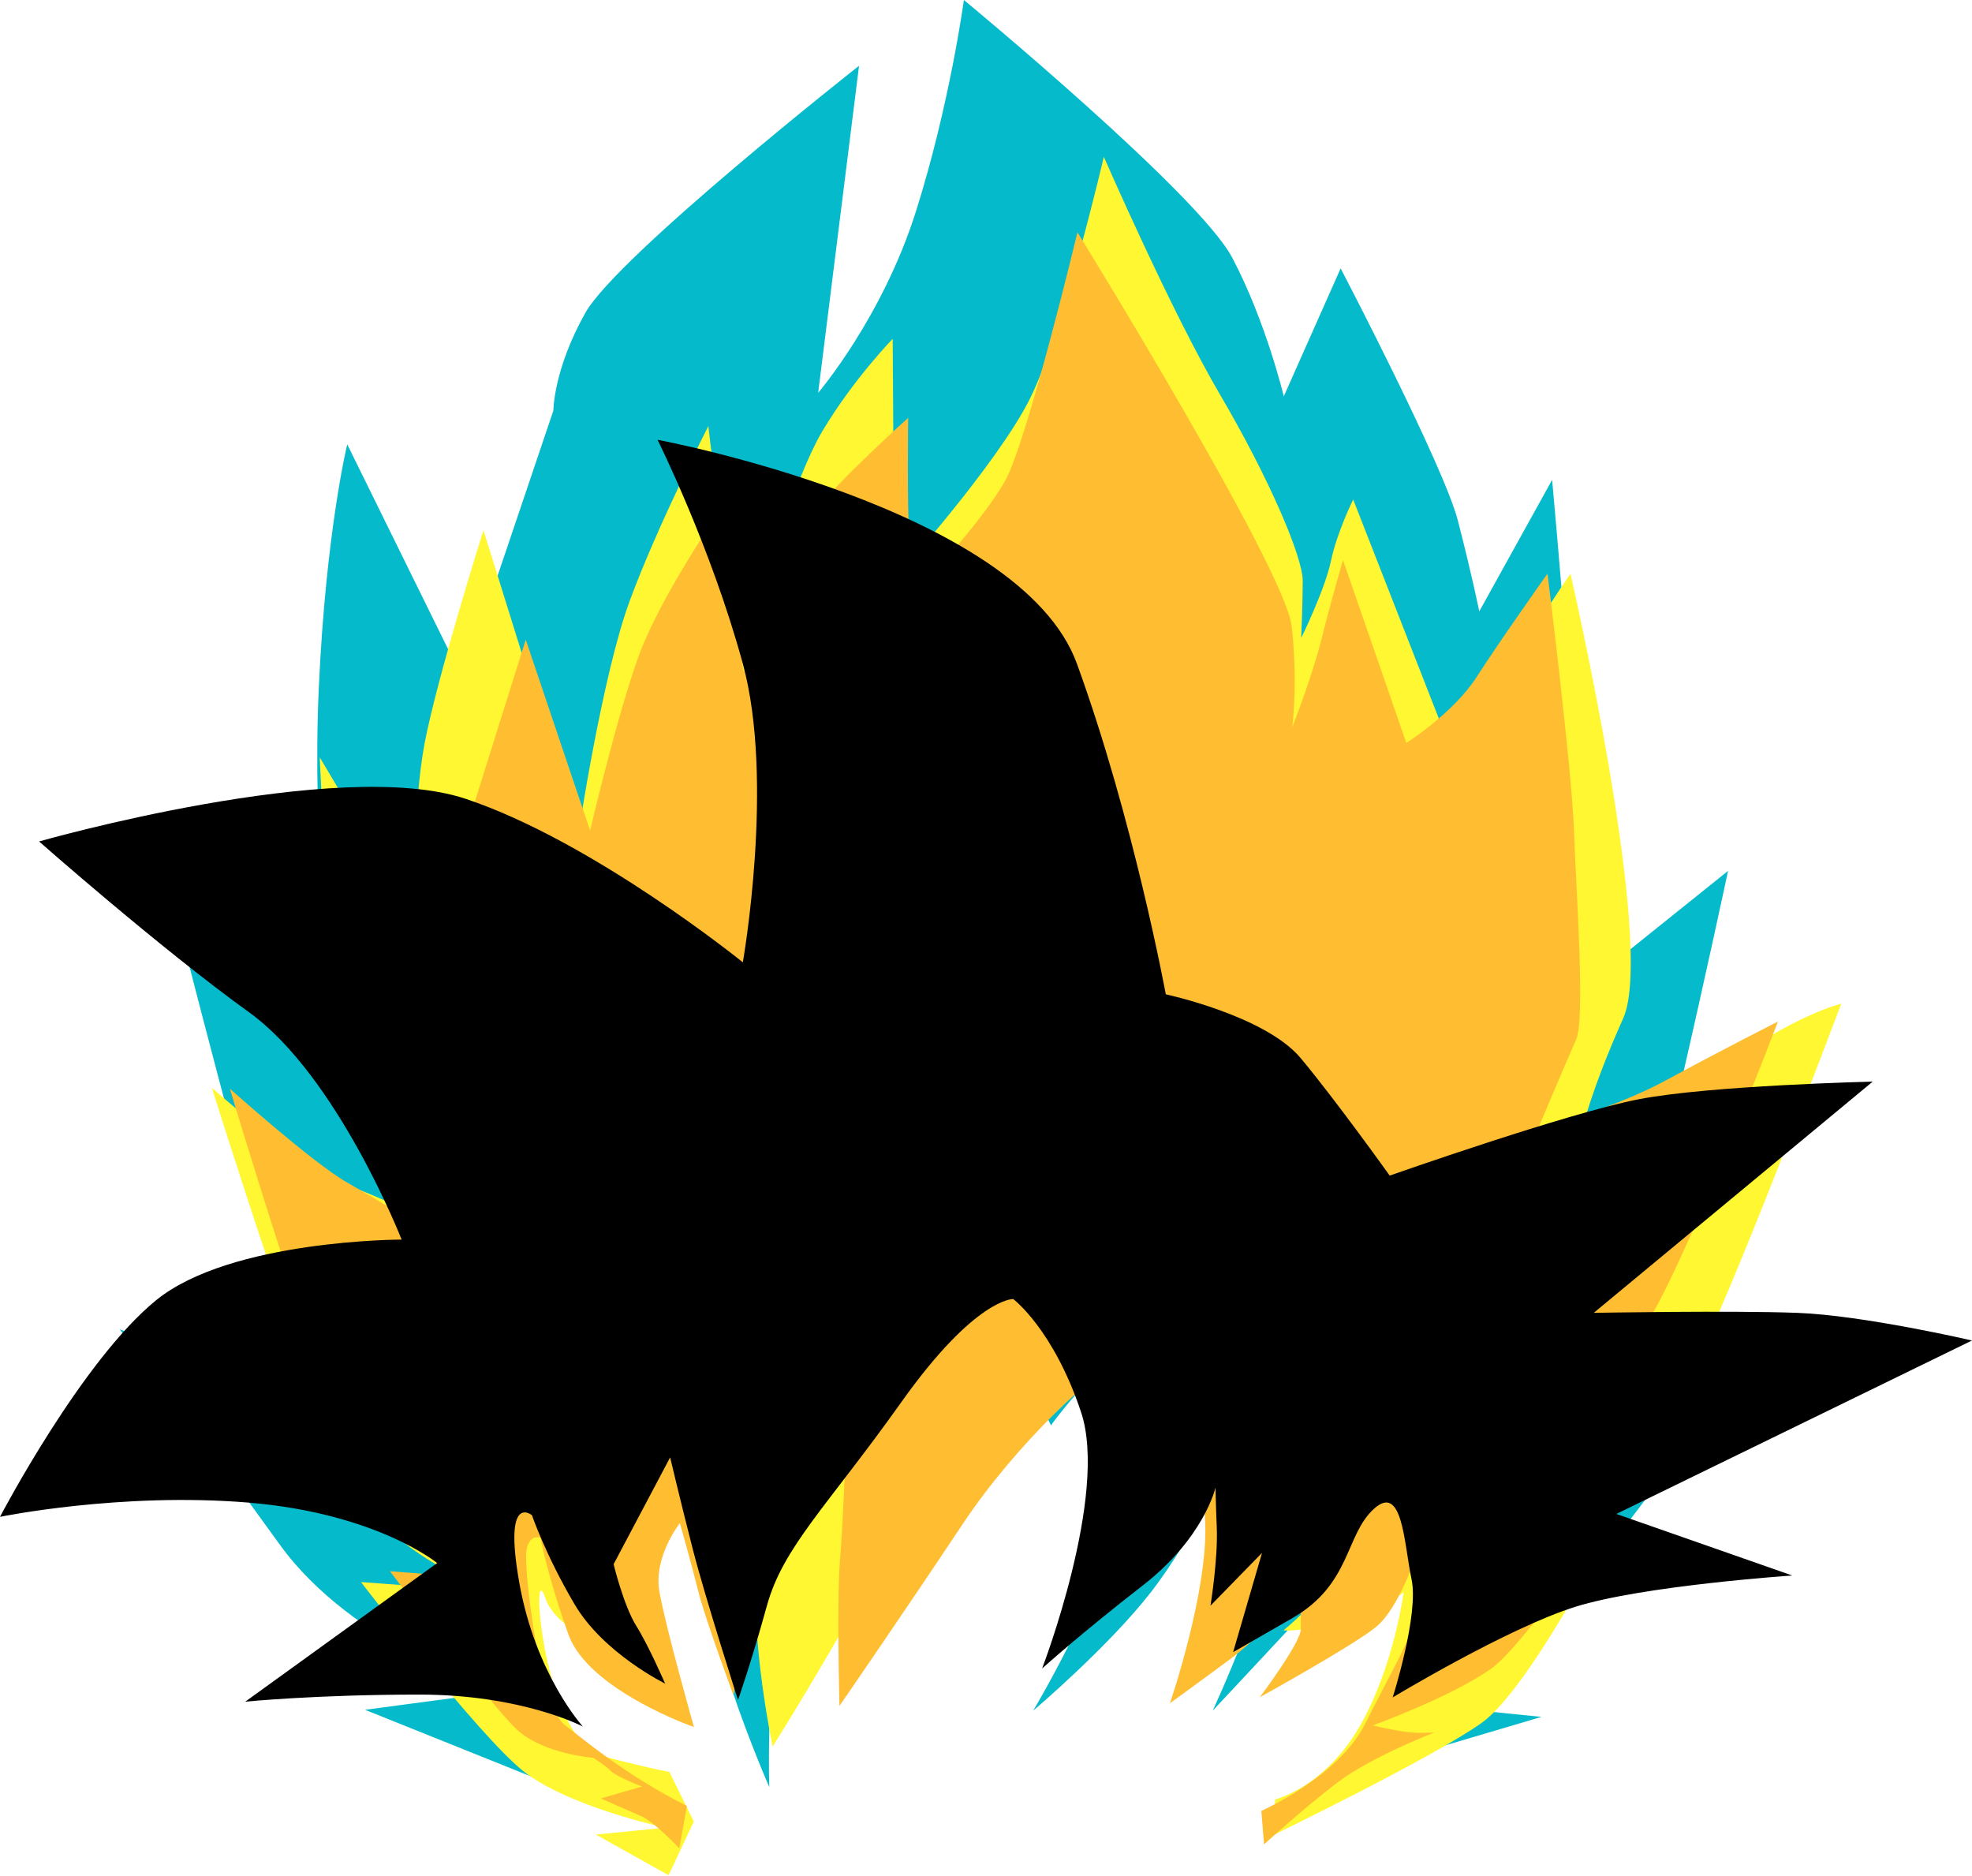
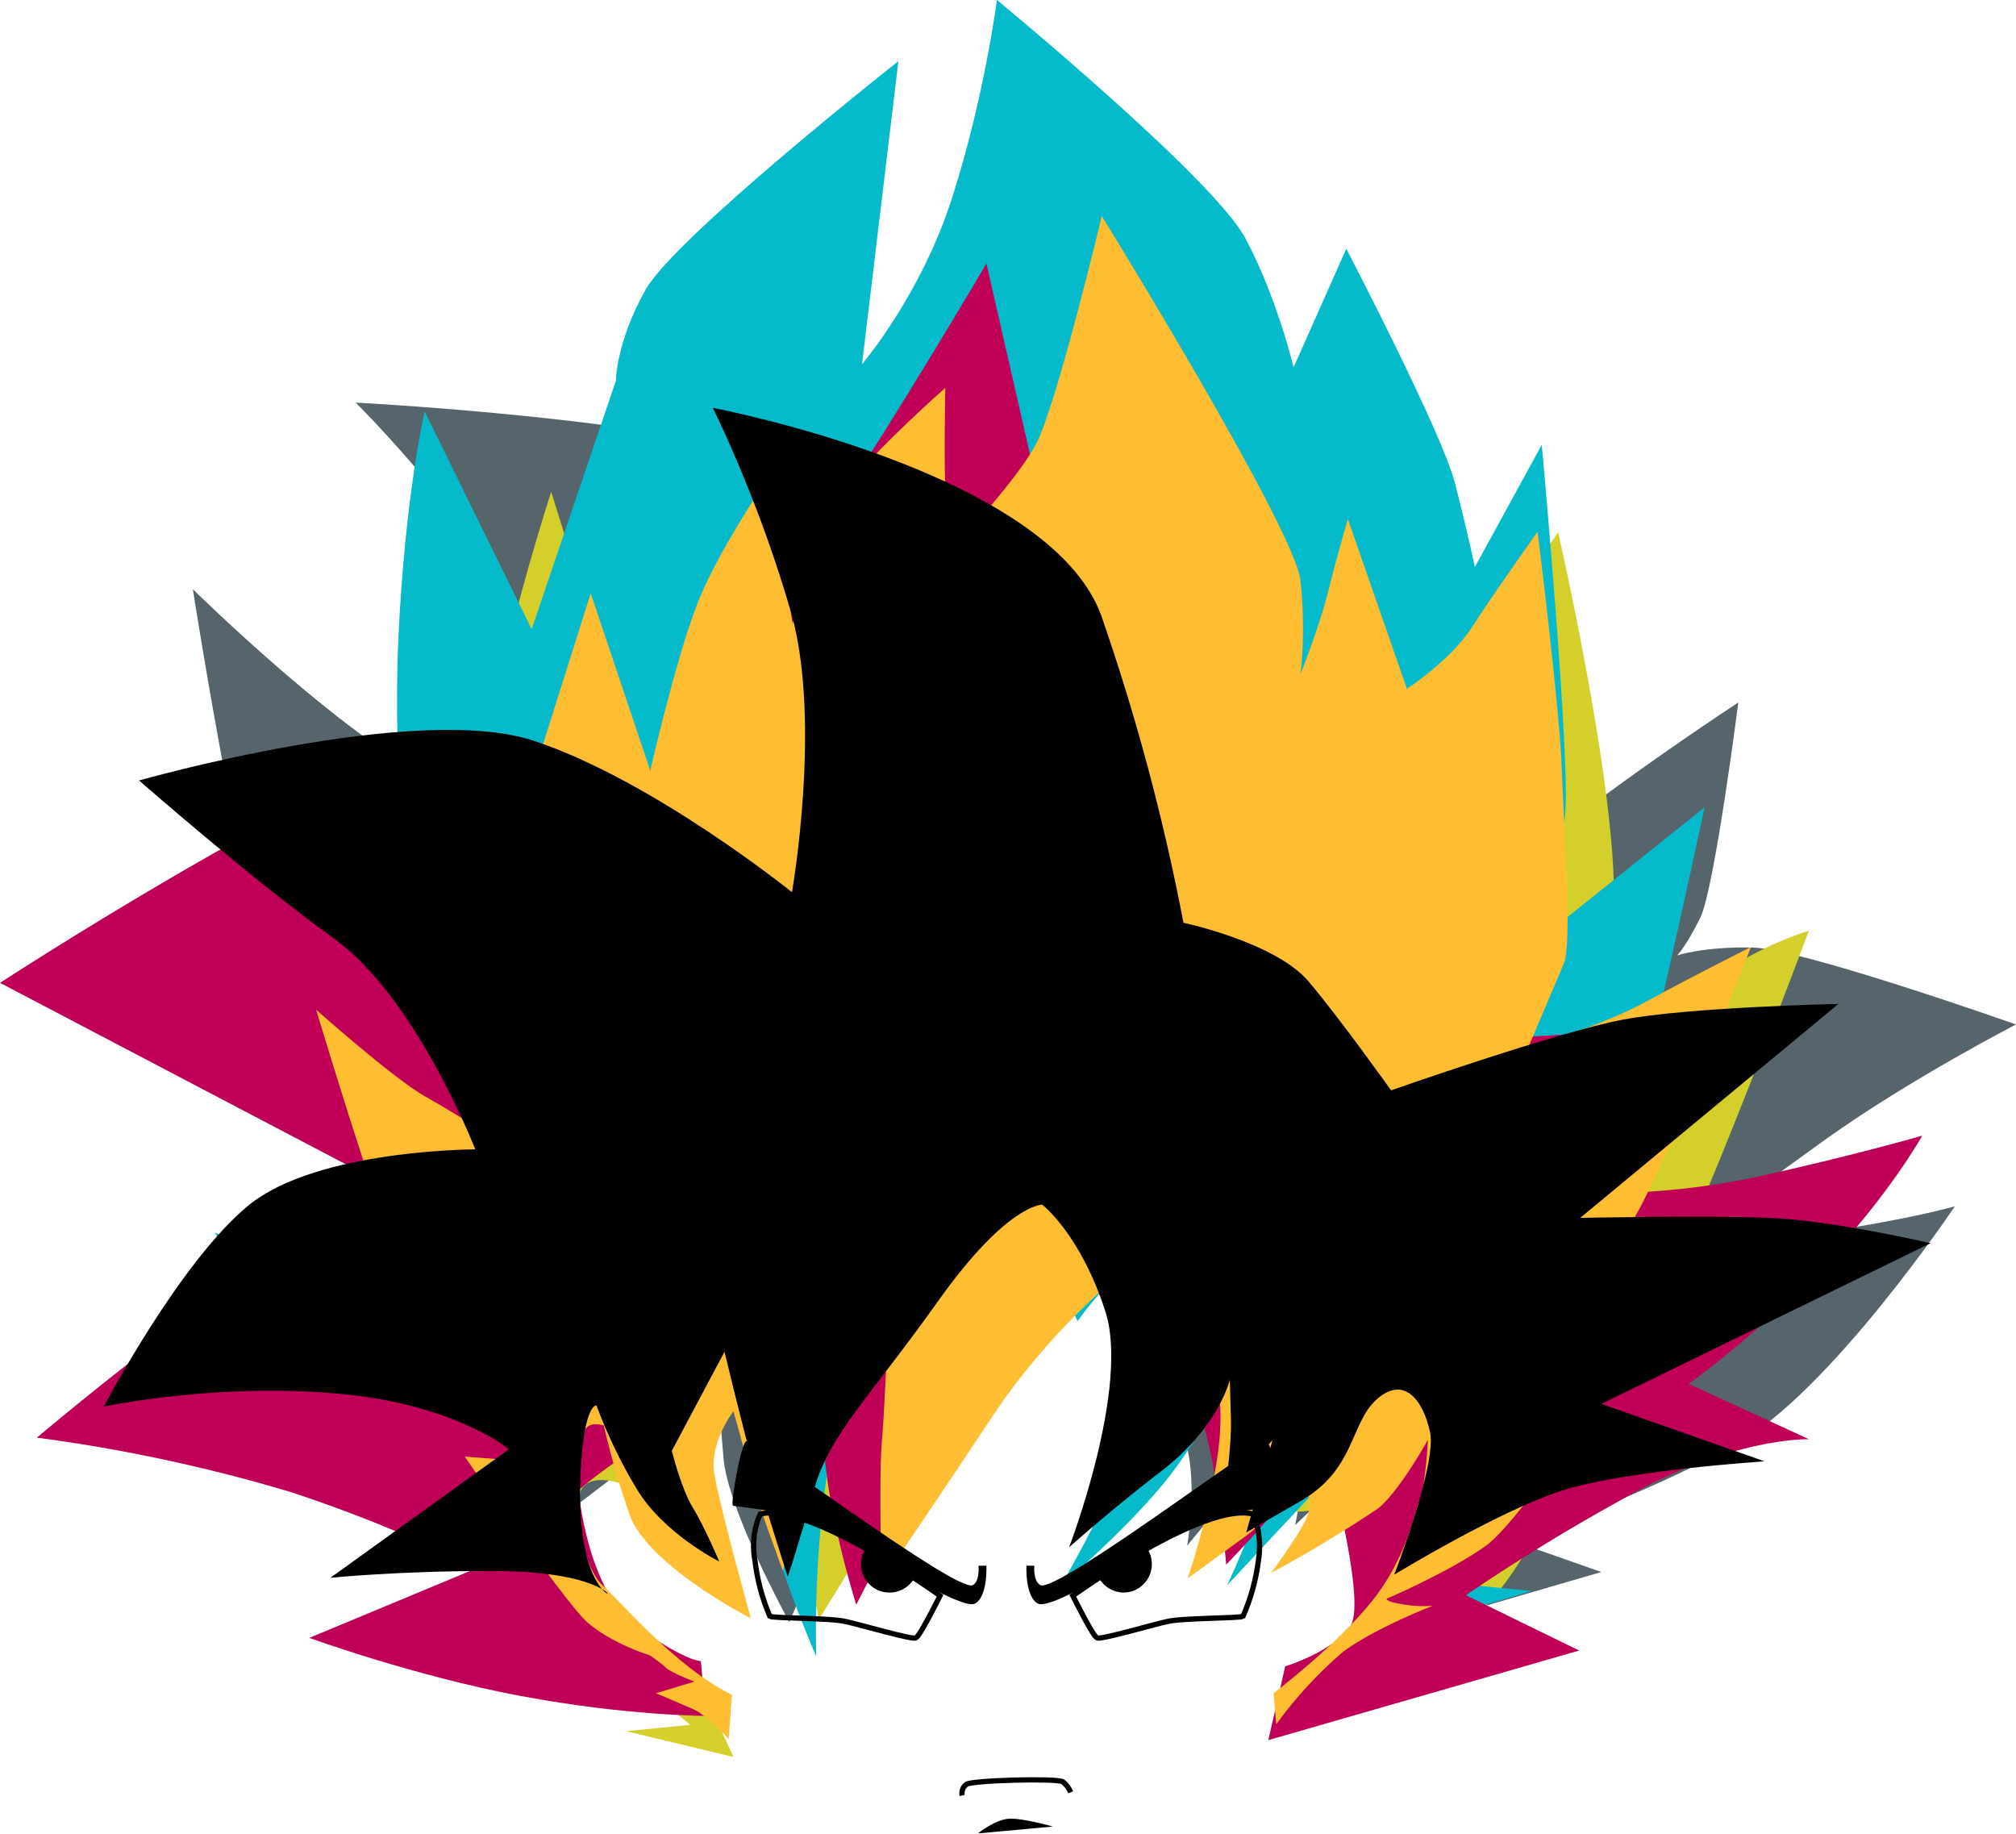
- <svg xmlns="http://www.w3.org/2000/svg" version="1.1" id="svg885" width="346.845" height="329.787" viewBox="0 0 346.845 329.787">
-   <defs id="defs889" />
-   <g id="layer1" style="display:inline">
-     <path style="display:inline;fill:#05bbcb;fill-opacity:1;fill-rule:evenodd;stroke:none;stroke-width:0.654px;stroke-linecap:butt;stroke-linejoin:miter;stroke-opacity:1" d="M 110.147,319.131 64.2,300.69 87.642,297.564 c 0,0 -25.631,-8.127 -38.446,-25.943 C 36.381,253.805 21.065,233.8 21.065,233.8 l 34.695,11.252 c 0,0 -7.189,-20.317 -10.315,-30.006 C 42.32,205.357 28.255,150.345 28.255,150.345 l 30.006,20.942 c 0,0 -3.438,-22.817 -2.188,-50.323 1.25,-27.506 5.001,-42.822 5.001,-42.822 l 20.317,41.259 15.941,-47.198 c 0,0 0,-7.189 5.626,-17.191 5.626,-10.002 48.135,-43.447 48.135,-43.447 l -7.189,57.512 c 0,0 11.252,-13.128 17.191,-31.882 C 167.034,18.441 169.535,0 169.535,0 c 0,0 41.259,34.07 47.198,45.322 5.939,11.252 9.064,24.38 9.064,24.38 l 10.002,-22.505 c 0,0 18.129,34.695 20.629,44.385 2.501,9.69 3.751,15.941 3.751,15.941 l 12.815,-23.13 c 0,0 5.626,60.951 4.376,70.64 -1.25,9.69 -3.438,22.192 -3.438,22.192 l 30.006,-24.068 c 0,0 -15.628,73.453 -19.692,79.392 -4.063,5.939 -7.189,9.69 -7.189,9.69 l 35.633,-10.315 c 0,0 -36.57,51.261 -44.385,57.512 -7.814,6.251 -18.754,10.315 -18.754,10.315 l 21.567,2.188 -39.071,11.565 c 0,0 0.938,-1.563 7.814,-8.127 6.876,-6.564 15.316,-33.445 10.002,-38.446 -5.314,-5.001 -6.876,-1.563 -6.876,-1.563 0,0 0.313,2.657 -0.625,4.063 -0.938,1.407 -29.069,31.413 -29.069,31.413 0,0 10.627,-22.817 10.627,-32.194 0,-9.377 -7.033,-13.284 -7.033,-13.284 0,0 -6.876,14.847 -14.378,24.537 -7.502,9.69 -20.786,20.942 -20.786,20.942 0,0 14.378,-24.068 14.847,-35.945 0.469,-11.878 -0.781,-24.38 -0.781,-24.38 0,0 -3.126,0.781 -6.408,4.532 -3.282,3.751 -4.532,5.626 -4.532,5.626 0,0 -4.845,-10.94 -9.69,-10.94 -4.845,0 -26.881,1.719 -33.914,23.13 -7.033,21.411 -5.939,51.417 -5.939,51.417 0,0 -13.284,-30.163 -12.346,-45.166 0.938,-15.003 0.313,-12.972 0.313,-12.972 0,0 -6.72,6.564 -8.752,18.598 -2.032,12.034 0.625,25.005 0.625,25.005 l -21.098,-31.569 c 0,0 -1.25,-0.469 -2.657,3.126 -1.407,3.595 -2.032,21.411 1.407,27.193 3.438,5.782 19.848,19.535 19.848,19.535 z" id="super-saiyan-blue" />
-     <path style="fill:#fff731;fill-opacity:1;fill-rule:evenodd;stroke:none;stroke-width:1px;stroke-linecap:butt;stroke-linejoin:miter;stroke-opacity:1" d="m 117.589,329.787 -12.779,-7.157 12.243,-1.211 c 0,0 -17.087,-3.633 -25.025,-9.956 -7.938,-6.324 -28.523,-33.232 -28.523,-33.232 l 22.334,1.615 c 0,0 -16.28,-6.593 -22.872,-16.952 -6.593,-10.36 -25.698,-71.577 -25.698,-71.577 0,0 16.145,14.262 23.411,16.952 7.265,2.691 13.454,5.92 13.454,5.92 0,0 -9.418,-16.549 -12.916,-30.676 -3.498,-14.127 -4.978,-50.319 -4.978,-50.319 l 16.549,27.85 c 0,0 -0.269,-18.836 1.884,-30.272 C 76.824,119.335 85.031,93.233 85.031,93.233 L 101.715,146.781 c 0,0 4.171,-27.85 9.014,-41.036 4.844,-13.185 13.858,-30.81 13.858,-30.81 0,0 1.884,17.625 4.44,24.352 2.556,6.727 3.095,10.36 3.095,10.36 0,0 7.131,-24.891 12.647,-34.039 5.516,-9.149 12.243,-16.011 12.243,-16.011 l 0.269,42.247 c 0,0 18.163,-20.181 23.949,-31.887 5.785,-11.705 12.916,-42.381 12.916,-42.381 0,0 11.84,27.178 20.451,41.843 8.611,14.665 14.531,28.523 14.531,32.694 0,4.171 -0.269,10.091 -0.269,10.091 0,0 4.171,-8.476 5.247,-13.589 1.076,-5.113 3.902,-10.763 3.902,-10.763 l 16.414,41.977 c 0,0 7.669,-5.651 11.974,-13.32 4.305,-7.669 9.822,-15.607 9.822,-15.607 0,0 15.069,65.253 9.283,78.17 -5.785,12.916 -7.4,20.181 -7.4,20.181 0,0 12.782,-2.422 25.025,-11.571 12.243,-9.149 20.72,-11.167 20.72,-11.167 0,0 -22.469,59.872 -28.523,68.886 -6.054,9.014 -29.465,26.505 -29.465,26.505 l 17.76,-3.498 c 0,0 -14.531,28.523 -23.007,34.578 -8.476,6.054 -36.73,19.778 -36.73,19.778 l 0.404,-6.324 c 0,0 8.476,-2.018 14.665,-12.513 6.189,-10.494 7.938,-23.949 7.938,-23.949 0,0 -3.902,3.633 -11.436,5.382 -7.534,1.749 -9.687,1.345 -9.687,1.345 0,0 6.324,-5.113 9.149,-10.091 2.825,-4.978 1.749,-25.16 1.749,-25.16 0,0 0.404,-7.938 -5.651,-9.553 -6.054,-1.615 -33.501,1.211 -33.501,1.211 0,0 1.615,-11.167 -5.247,-8.207 -6.862,2.96 -21.123,10.36 -34.039,33.905 -12.916,23.545 -22.334,38.345 -22.334,38.345 0,0 -4.978,-23.68 -2.153,-36.058 2.825,-12.378 11.84,-28.254 11.84,-28.254 l -20.451,1.211 c 0,0 -13.992,11.974 -12.782,24.89 1.211,12.916 5.382,24.083 5.382,24.083 0,0 -18.971,-3.633 -21.796,-11.974 -2.825,-8.342 -0.404,25.16 10.225,27.85 10.629,2.691 11.571,2.691 11.571,2.691 l 4.305,8.745 z" id="super-saiyan-2" />
-     <path style="fill:#ffbd31;fill-opacity:1;fill-rule:evenodd;stroke:none;stroke-width:1px;stroke-linecap:butt;stroke-linejoin:miter;stroke-opacity:1" d="m 119.474,325.051 c 0,0 -4.359,-4.683 -6.833,-5.73 -2.474,-1.046 -6.945,-3.044 -6.945,-3.044 l 7.23,-2.093 c 0,0 -4.471,-1.712 -5.518,-2.759 -1.046,-1.047 -3.044,-2.283 -3.044,-2.283 0,0 -8.753,-0.666 -13.414,-4.947 C 86.289,299.914 68.593,276.32 68.593,276.32 l 18.456,1.427 c 0,0 -17.505,-12.558 -23.213,-19.788 -5.708,-7.23 -23.404,-66.5 -23.404,-66.5 0,0 14.556,13.034 20.549,16.459 5.994,3.425 16.554,9.894 16.554,9.894 0,0 -10.75,-19.598 -13.89,-33.869 -3.14,-14.27 -6.66,-45.095 -6.66,-45.095 l 21.215,26.448 c 0,0 1.427,-11.797 3.52,-18.552 2.093,-6.755 10.75,-34.249 10.75,-34.249 l 11.321,33.583 c 0,0 4.852,-20.74 8.657,-31.014 3.805,-10.275 13.985,-25.021 13.985,-25.021 l 4.376,28.16 c 0,0 8.087,-22.167 12.082,-27.685 3.996,-5.518 16.839,-17.029 16.839,-17.029 0,0 -0.19,15.888 0.19,20.835 0.381,4.947 1.998,8.848 1.998,8.848 0,0 11.036,-11.607 14.936,-18.742 3.901,-7.135 12.653,-43.572 12.653,-43.572 0,0 36.532,59.175 37.674,69.259 1.142,10.084 0.095,17.791 0.095,17.791 0,0 3.425,-8.562 5.232,-15.793 1.808,-7.23 3.71,-13.605 3.71,-13.605 l 11.131,32.156 c 0,0 8.277,-5.232 12.368,-11.607 4.091,-6.374 12.463,-18.171 12.463,-18.171 0,0 4.281,34.344 4.662,45.19 0.381,10.846 1.998,33.107 0.381,36.723 -1.617,3.615 -6.755,15.793 -6.755,15.793 0,0 13.224,-3.52 22.642,-8.657 9.419,-5.137 19.598,-10.275 19.598,-10.275 0,0 -16.934,44.524 -23.879,54.323 -6.945,9.799 -31.3,30.539 -31.3,30.539 0,0 4.662,1.332 11.892,-1.712 7.23,-3.044 21.596,-7.516 21.596,-7.516 0,0 -21.596,33.107 -28.731,38.15 -7.135,5.042 -20.835,9.989 -20.835,9.989 0,0 2.188,0.571 5.137,1.046 2.949,0.476 5.708,0.19 5.708,0.19 0,0 -11.131,4.281 -17.125,8.848 -5.994,4.567 -12.843,10.846 -12.843,10.846 l -0.476,-5.898 c 0,0 13.605,-5.994 18.266,-15.317 4.662,-9.323 8.657,-15.983 8.848,-19.122 0.19,-3.139 0.19,-10.75 0.19,-10.75 0,0 -3.044,9.514 -7.135,12.843 -4.091,3.33 -20.454,12.368 -20.454,12.368 0,0 7.23,-9.609 7.23,-11.987 0,-2.378 -0.095,-6.089 -0.095,-6.089 0,0 -7.706,7.896 -11.892,11.036 -4.186,3.139 -11.036,8.087 -11.036,8.087 0,0 6.85,-19.979 6.184,-32.156 -0.666,-12.177 -3.805,-21.977 -6.374,-22.262 -2.569,-0.285 -4.376,0.856 -4.376,0.856 0,0 -0.951,-7.04 -4.281,-6.374 -3.33,0.666 -17.886,13.795 -27.685,28.541 -9.799,14.746 -21.596,31.871 -21.596,31.871 0,0 -0.476,-18.456 0.095,-25.592 0.571,-7.135 0.951,-17.981 0.951,-17.981 0,0 -7.896,2.283 -11.797,11.321 -3.901,9.038 -7.896,30.349 -7.896,30.349 0,0 -4.947,-13.319 -6.184,-18.266 -1.237,-4.947 -3.235,-11.987 -3.235,-11.987 0,0 -4.662,5.898 -3.615,11.987 1.046,6.089 6.089,23.879 6.089,23.879 0,0 -18.552,-6.469 -22.072,-16.268 -3.52,-9.799 -4.947,-17.029 -4.947,-17.029 0,0 -2.093,-0.761 -2.474,2.474 -0.381,3.235 2.283,27.209 6.85,30.539 2.61,1.903 10.278,8.598 21.407,14.163 l -1.35,7.454" id="super-saiyan-1" />
-     <path style="fill:#000000;fill-opacity:1;fill-rule:evenodd;stroke:none;stroke-width:0.654px;stroke-linecap:butt;stroke-linejoin:miter;stroke-opacity:1" d="m 102.522,303.64 c 0,0 -10.627,-5.626 -28.756,-5.626 -18.129,0 -30.632,1.25 -30.632,1.25 L 76.892,274.884 c 0,0 -10.627,-8.752 -33.132,-10.627 C 21.255,262.381 0,266.757 0,266.757 c 0,0 14.378,-27.506 27.506,-38.133 13.128,-10.627 43.134,-10.627 43.134,-10.627 0,0 -11.252,-28.756 -26.881,-40.009 C 28.131,166.736 6.876,147.982 6.876,147.982 c 0,0 52.511,-15.003 75.016,-7.502 22.505,7.502 48.761,28.756 48.761,28.756 0,0 5.626,-31.882 0,-52.511 -5.626,-20.629 -15.003,-39.383 -15.003,-39.383 0,0 63.764,11.878 73.766,39.383 10.002,27.506 15.628,58.138 15.628,58.138 0,0 17.504,3.751 23.755,11.252 6.251,7.502 15.628,20.629 15.628,20.629 0,0 31.25,-11.004 43.848,-13.435 12.598,-2.431 41.109,-3.094 41.109,-3.094 l -49.066,40.667 c 0,0 24.091,-0.442 35.805,0 11.714,0.442 30.722,4.862 30.722,4.862 l -62.548,30.501 30.943,10.83 c 0,0 -26.301,1.768 -38.236,5.525 -11.935,3.757 -32.048,15.913 -32.048,15.913 0,0 4.641,-14.587 3.315,-20.776 -1.326,-6.189 -1.547,-17.018 -6.631,-12.377 -5.083,4.641 -3.978,13.261 -14.366,19.229 -10.388,5.968 -10.388,5.968 -10.388,5.968 l 5.083,-17.46 -9.062,9.283 c 0,0 1.326,-8.178 1.105,-13.703 -0.221,-5.525 -0.221,-7.073 -0.221,-7.073 0,0 -1.989,8.841 -12.819,17.239 -10.83,8.399 -17.681,14.587 -17.681,14.587 0,0 11.714,-30.501 6.852,-45.088 -4.862,-14.587 -11.935,-19.892 -11.935,-19.892 0,0 -6.631,-0.221 -19.671,18.124 -13.04,18.345 -20.776,25.417 -23.649,35.805 -2.873,10.388 -5.083,16.576 -5.083,16.576 0,0 -5.746,-17.902 -7.957,-26.522 -2.21,-8.62 -3.978,-16.134 -3.978,-16.134 l -9.946,18.787 c 0,0 1.768,7.294 3.978,10.83 2.21,3.536 5.083,10.167 5.083,10.167 0,0 -10.83,-5.304 -15.913,-13.924 -5.083,-8.62 -7.515,-15.692 -7.515,-15.692 0,0 -5.083,-4.199 -2.21,11.935 2.873,16.134 11.174,25.239 11.174,25.239 z" id="saiyan" />
+ <svg xmlns="http://www.w3.org/2000/svg" id="svg885" width="382.6" height="347.9">
+   <path id="ultra-instinct" d="M125.1 313.2s-18.5-4-26.7-10.9-30.8-26.5-30.8-26.5a83.7 83.7 0 0 0 31.4 4.4v-6s-21-4.8-35-6.7c-13.9-2-39-3-39-3s21.7-24.4 34-29.6c12.4-5.1 28.2-7.8 28.2-7.8S65 216.5 56.6 201.5c-8.4-15-20-89.7-20-89.7s30.7 30.3 48 37.3a157 157 0 0 1 32.7 19s-7-33.2-19.6-53.8C85.2 93.8 67.5 76.4 67.5 76.4s74.6 3.8 89.7 15c15 11.3 29.8 48.2 29.8 48.2s4.6-19.6 5.4-33l2-34.7s31.3 30.2 31.8 45c.6 15-5.3 40.8-5.3 40.8s15-1.5 23 6.3 10 11.6 10 11.6 18.2-19.4 24.7-35.8c6.4-16.4 13.9-37.7 13.9-37.7s4.7 29.9 1 38.3c-3.5 8.3-29.2 34-29.2 34s19.8-8.3 36.5-20.7a629.8 629.8 0 0 1 29.1-20.4s-4.5 35.2-7.2 40.8c-2.7 5.5-4.4 7.2-4.4 7.2s5-1.7 14.3-1.5c9.3.2 50 14.6 50 14.6s-20 10.3-36 21.7a4317.6 4317.6 0 0 1-27.5 19.8s8.7.8 26.2-2c17.6-2.6 25.7-5 25.7-5s-23.6 35.2-41.6 45.2c-18.1 10.1-42.3 18.3-42.3 18.3l16.8 5.9-52.2 15.2s6.7-3.2 10-9.3c3.2-6 12.5-31.4 11-35.4-1.4-4-2.9-2.4-2.9-2.4l-24 23s2-10 2.4-16.8c.5-6.8.1-8.4.1-8.4s-3.1 6.8-9 12.9c-5.7 6-14 16.2-14 16.2s2.3-13-.7-20.9c-3-7.9-13.6-29-17-29-3.2 0-4.4 3.3-4.4 3.3s-1-4.7-4.6-3.3a91.2 91.2 0 0 0-30.5 29.7c-11.3 17.4-18.3 34.7-18.3 34.7s-11.7-21.2-12.5-31.2c-.9-10-.6-11.9-.6-11.9l-27.1 20.8s.1 9.5 4.5 15.1c3.3 4.2 11.1 11.6 11.1 11.6z" fill="#56656c" fill-rule="evenodd" />
+   <path id="super-saiyan-2" d="M139.2 333.4l-20.4-4.9 12.2-1.2s-11.4-9.4-19.4-15.7c-8-6.4-28.5-33.3-28.5-33.3l22.3 1.6s-16.2-6.5-22.8-17c-6.6-10.3-25.7-71.5-25.7-71.5s16.1 14.3 23.4 17c7.2 2.7 13.4 5.9 13.4 5.9s-9.4-16.6-12.9-30.7c-3.5-14.1-5-50.3-5-50.3l16.6 27.8s-.3-18.8 1.9-30.2a496.7 496.7 0 0 1 10.3-37.6l16.7 53.6s4.2-27.9 9-41c4.9-13.2 13.9-30.9 13.9-30.9s1.9 17.7 4.4 24.4a52 52 0 0 1 3.1 10.3s7.2-24.8 12.7-34c5.5-9.1 12.2-16 12.2-16l.3 42.2s18.1-20.1 24-31.8c5.7-11.7 12.7-42.4 12.7-42.4s11.9 27.2 20.5 41.8c8.6 14.7 14.5 28.5 14.5 32.7l-.2 10.1s4.1-8.5 5.2-13.6c1-5.1 4-10.7 4-10.7l16.3 42s7.7-5.7 12-13.4 9.8-15.6 9.8-15.6 15 65.3 9.3 78.2c-5.8 12.9-7.4 20.2-7.4 20.2s12.8-2.5 25-11.6a63.8 63.8 0 0 1 20.7-11.2s-22.4 59.9-28.5 68.9c-6 9-29.4 26.5-29.4 26.5l17.7-3.5s-14 31.3-22.5 37.3a420 420 0 0 1-36.7 19.8l.4-6.3s7.7-2.5 14.6-12.5c15-21.6 7.5-26.7 7.5-26.7s-4 3.6-11.4 5.4c-7.6 1.7-9.7 1.3-9.7 1.3s6.3-5.1 9.1-10c2.8-5 1.8-25.2 1.8-25.2s.4-8-5.7-9.6c-6-1.6-33.5 1.2-33.5 1.2s1.6-11.2-5.2-8.2c-6.9 3-21.2 10.4-34 34a756.3 756.3 0 0 1-22.4 38.3s-5-23.7-2.2-36.1c2.9-12.4 11.9-28.3 11.9-28.3l-20.5 1.3s-14 12-12.8 24.8c1.3 13 5.4 24.1 5.4 24.1s-21-17.1-26.6-10.9c-1.5 1.7-.7 11.6 1.9 16.4 1.8 3.5 7 8.6 10.5 11.8 6.8 6.1 9.1 7.7 9.1 7.7l3.8 8.1z" fill="#d5cf2b" fill-rule="evenodd" />
+   <path id="super-saiyan-blue" d="M129.7 319.2l-45.9-18.4 23.4-3.1s-25.6-8.2-38.4-26c-12.8-17.8-28.1-37.8-28.1-37.8l34.7 11.3s-7.2-20.4-10.4-30c-3-9.7-17.1-64.8-17.1-64.8l30 21s-3.5-22.8-2.3-50.3c1.3-27.5 5-43 5-43l20.3 41.3 16-47.2s0-7.2 5.6-17.2 48-43.4 48-43.4l-6.9 57.5s11.3-13.2 17.2-31.9c6-18.8 8.4-37.2 8.4-37.2s41.3 34 47.2 45.3c6 11.3 9.1 24.4 9.1 24.4l10-22.5s18.1 34.7 20.6 44.4c2.5 9.7 3.8 16 3.8 16l12.7-23.2s5.6 61 4.4 70.6c-1.3 9.7-3.5 22.2-3.5 22.2l30-24s-15.6 73.4-19.7 79.4c-4 5.9-7.1 9.6-7.1 9.6l35.6-10.3s-36.6 51.3-44.4 57.5c-7.8 6.3-18.7 10.4-18.7 10.4l21.5 2.1-39 11.6s.9-1.6 7.8-8.1c6.8-6.6 15.3-33.5 10-38.5-5.3-5-7-1.5-7-1.5s.4 2.6-.5 4c-1 1.4-29.1 31.4-29.1 31.4s10.6-22.8 10.6-32.1c0-9.4-7-13.3-7-13.3s-6.9 14.8-14.4 24.5-20.8 21-20.8 21 14.4-24.1 14.9-36c.4-11.9-.8-24.4-.8-24.4s-3.1.8-6.4 4.6a63 63 0 0 0-4.5 5.6s-4.9-11-9.7-11c-4.9 0-27 1.8-34 23.2s-5.9 51.4-5.9 51.4-13.3-30.2-12.3-45.2c.9-15 .3-13 .3-13s-6.7 6.6-8.8 18.6c-2 12 .6 25 .6 25l-21-31.5s-1.3-.5-2.7 3.1c-1.4 3.6-2 21.4 1.4 27.2 3.4 5.8 19.8 19.5 19.8 19.5z" fill="#05bbcb" fill-rule="evenodd" stroke-width=".7" />
+   <path id="super-saiyan-god" d="M134 325.6s-15.1 0-35.3-3.8c-20.2-3.8-40-11-40-11l31.7-13.2s-14.8-7.8-35.3-14.5A310 310 0 0 0 7 272.8s36-30.4 49-35.5c12.8-5 27.1-7.2 27.1-7.2L0 186.5s62.1-40.4 85-45c22.9-4.5 56.5 11.3 56.5 11.3s5.4-39.5 17-56.5C170 79.3 187.2 50 187.2 50l24 105s19.6 3 35 17.5a193.9 193.9 0 0 1 23.1 25.5l64.9-4-32 32.3s14.2.8 32.2-3.2c18-4 30.4-7.6 30.4-7.6s-6.2 11.3-19.3 25a190.3 190.3 0 0 1-25 22.1l22.8 10.5s-14.8-.5-35.8 11.6a371 371 0 0 0-29.3 18l21.5 10.5-59 17 3.2-14s9-2.7 12.4-7.7c3.3-5-5.4-36-5.4-36s-3 7.5-8.2 13.4c-5.1 6-10 11-10 11s-1.5-20.4-5.8-31.2c-4.3-10.9-8.2-21.4-11-21.6-2.9-.2-2.1 1.7-2.1 1.7s-1.5-4.6-4.5-3.5c-3 1-14 8.3-25.6 25.6-11.5 17.2-21.2 36.6-21.2 36.6s-5.4-16.9-6.2-30.5c-.8-13.6-.7-14.8-.7-14.8s-20.1 5.9-31 13c-11 7-14.8 10.6-14.8 10.6s1.6 19 11 25.8c9.3 6.7 12.2 6.6 12.2 6.6z" fill="#c00057" fill-rule="evenodd" />
+   <path id="super-saiyan-1" d="M138.3 330s-4.3-4.7-6.8-5.7l-7-3 7.3-2.2s-4.5-1.7-5.5-2.7c-1-1-3-2.3-3-2.3s-7.3-2.2-12-6.4c-4.6-4.3-23.1-31.3-23.1-31.3l18.4 1.4s-17.5-12.5-23.2-19.7c-5.7-7.3-23.4-66.5-23.4-66.5s14.6 13 20.6 16.4c6 3.4 16.5 10 16.5 10s-10.7-19.7-13.9-34c-3-14.2-6.6-45-6.6-45l21.2 26.4s1.4-11.8 3.5-18.6l10.8-34.2 11.3 33.6s4.8-20.8 8.7-31c3.8-10.3 14-25 14-25l4.3 28.1s8.1-22.2 12-27.7c4-5.5 17-17 17-17s-.3 15.9.1 20.8c.4 5 2 8.9 2 8.9s11-11.6 15-18.8c3.9-7.1 12.6-43.5 12.6-43.5s36.5 59.1 37.7 69.1c1.1 10.1 0 17.8 0 17.8s3.5-8.6 5.3-15.8c1.8-7.2 3.7-13.6 3.7-13.6l11.2 32.2s8.2-5.3 12.3-11.6c4.1-6.4 12.5-18.2 12.5-18.2s4.3 34.3 4.6 45.2c.4 10.8 2 33 .4 36.7l-6.7 15.8s13.2-3.5 22.6-8.7c9.4-5.1 19.6-10.2 19.6-10.2s-17 44.5-23.9 54.3a283 283 0 0 1-31.3 30.5s4.7 1.4 12-1.7c7.2-3 21.5-7.5 21.5-7.5s-21.6 33.1-28.7 38.1c-7.1 5-18.8 10-18.8 10s.1.6 3 1c3 .6 5.8.3 5.8.3s-11.1 4.3-17.1 8.8a81 81 0 0 0-12.6 13.7l-.5-5.9s12-9.1 18.7-17.5c6.5-8.1 8-16.6 9.2-19.8 1-3 1.4-10.8 1.4-10.8s-5.3 9.6-9.4 13a253 253 0 0 1-20.4 12.3s7.2-9.6 7.2-12v-6s-7.8 7.8-12 11l-11 8s6.8-20 6.2-32.1c-.7-12.2-3.8-22-6.4-22.3-2.6-.3-4.4.9-4.4.9s-1-7-4.3-6.4c-3.3.7-17.9 13.8-27.7 28.5-9.8 14.8-21.5 32-21.5 32s-.5-18.5 0-25.7c.6-7.1 1-18 1-18s-7.9 2.3-11.8 11.4a206 206 0 0 0-7.9 30.3s-5-13.3-6.2-18.3c-1.2-5-3.2-12-3.2-12s-4.7 6-3.6 12c1 6.1 6.9 27.3 6.9 27.3s-19.4-9.9-23-19.6c-3.4-9.8-4.9-17-4.9-17s-3.5-1.3-4 2c-1.4 11.4-1 22.9 3.4 28 2.6 2 13.7 15.6 24.9 21.1l-.6 8.3" fill="#ffbd31" fill-rule="evenodd" />
+   <path id="saiyan" d="M115.3 302.3s-3.8-4.2-22-4.2c-18 0-30.6 1.3-30.6 1.3L96.6 275s-10.6-8.8-33.1-10.6c-22.5-2-43.8 2.5-43.8 2.5s14.4-27.5 27.5-38.2c13-10.6 43-10.6 43-10.6s-11.2-28.8-26.8-40c-15.7-11.3-37-30-37-30s52.6-15 75-7.5c22.6 7.5 48.9 28.7 48.9 28.7s5.6-31.8 0-52.5a254 254 0 0 0-15-39.4s63.7 12 73.7 39.4a417 417 0 0 1 15.6 58.3s17.5 3.7 23.8 11.2c6.3 7.5 15.6 20.6 15.6 20.6s31.3-11 43.9-13.4c12.6-2.4 41-3 41-3l-49 40.6s24.1-.5 35.8 0c11.7.4 30.7 4.8 30.7 4.8l-62.5 30.5 31 10.9s-26.4 1.7-38.3 5.5c-12 3.8-32 16-32 16s8.1-20.9 6.8-27c-1.3-6.2-5-10.9-10.2-6.2-5 4.6-4 13.2-14.3 19.2l-10.4 6 5-17.5-9 9.3s1.3-8.2 1.1-13.7l-.2-7.1s-2 8.8-12.8 17.2a338.6 338.6 0 0 0-17.7 14.6s11.7-30.5 6.8-45c-4.8-14.6-11.9-20-11.9-20s-6.6-.2-19.7 18.2c-13 18.3-20.7 25.4-23.6 35.8-2.9 10.4-5 16.6-5 16.6s-5.8-18-8-26.6a938 938 0 0 1-4-16.1l-10 18.8s1.8 7.3 4 10.8c2.2 3.6 5 10.2 5 10.2s-10.7-5.3-15.8-14a93.6 93.6 0 0 1-7.5-15.6s-2.3-.5-3 12.3c-1 20.1 5 23.4 5 23.4z" fill-rule="evenodd" stroke-width=".7" />
+   <g id="face" transform="translate(19.6 .1)">
+     <path d="M218.2 287.2s1.9 3.6 1 9a38 38 0 0 1-2.9 10.4c-.6.4-11.6.3-14.4 1-2.8.6-12.6 3.5-13.3 3.1-.8-.3-4.6-8-4.6-8s24.8-17.9 34.2-15.5z" id="path1636" fill="none" fill-rule="evenodd" stroke="#000" />
+     <path class="colored" d="M175.2 297s-.3 5.9 2.2 7.2c2.6 1.4 21-10.3 27-13.7 7-4 18.2-4.6 18.8-4.9.6-.3-1.3-11.7-2.4-12.2-1.1-.5-39.7 28.7-42.9 27.3-1.5-.7-1.2-3.7-1.2-3.7z" id="path1638" fill-rule="evenodd" />
+     <path class="colored" d="M198.1 293.8c-3.5 2-6.6 4-9.1 5.6a5.4 5.4 0 0 0 4.6 2.7 5.4 5.4 0 0 0 5.4-5.4 5.4 5.4 0 0 0-.9-3z" id="path1640" stroke-width="1.5" paint-order="stroke fill markers" />
+     <path id="path1652" d="M124.7 287.2s-2 3.6-1 9a38 38 0 0 0 2.8 10.4c.6.4 11.6.3 14.4 1 2.8.6 12.6 3.5 13.3 3.1.8-.3 4.6-8 4.6-8s-24.8-17.9-34.1-15.5z" fill="none" fill-rule="evenodd" stroke="#000" />
+     <path class="colored" id="path1654" d="M167.6 297s.3 5.9-2.2 7.2c-2.5 1.4-21-10.3-26.9-13.7-7.1-4-18.3-4.6-19-4.9-.5-.3 1.5-11.7 2.5-12.2 1.1-.5 39.8 28.7 43 27.3 1.4-.7 1.1-3.7 1.1-3.7z" fill-rule="evenodd" />
+     <path class="colored" id="path1656" d="M144.7 293.8c3.5 2 6.6 4 9.2 5.6a5.4 5.4 0 0 1-4.7 2.7 5.4 5.4 0 0 1-5.4-5.4 5.4 5.4 0 0 1 .9-3z" stroke-width="1.5" paint-order="stroke fill markers" />
+     <path d="M163 340.6s-.3-1.3.8-2.1c1-.8 17.3-1.2 18.3-.5a5 5 0 0 1 1.5 2" id="path1733" fill="none" fill-rule="evenodd" stroke="#000" />
+     <path d="M166 347.8s3.4-2.8 6.2-2.8c2.8 0 8 1.5 8 1.5z" id="path1735" fill-rule="evenodd" />
  </g>
</svg>
